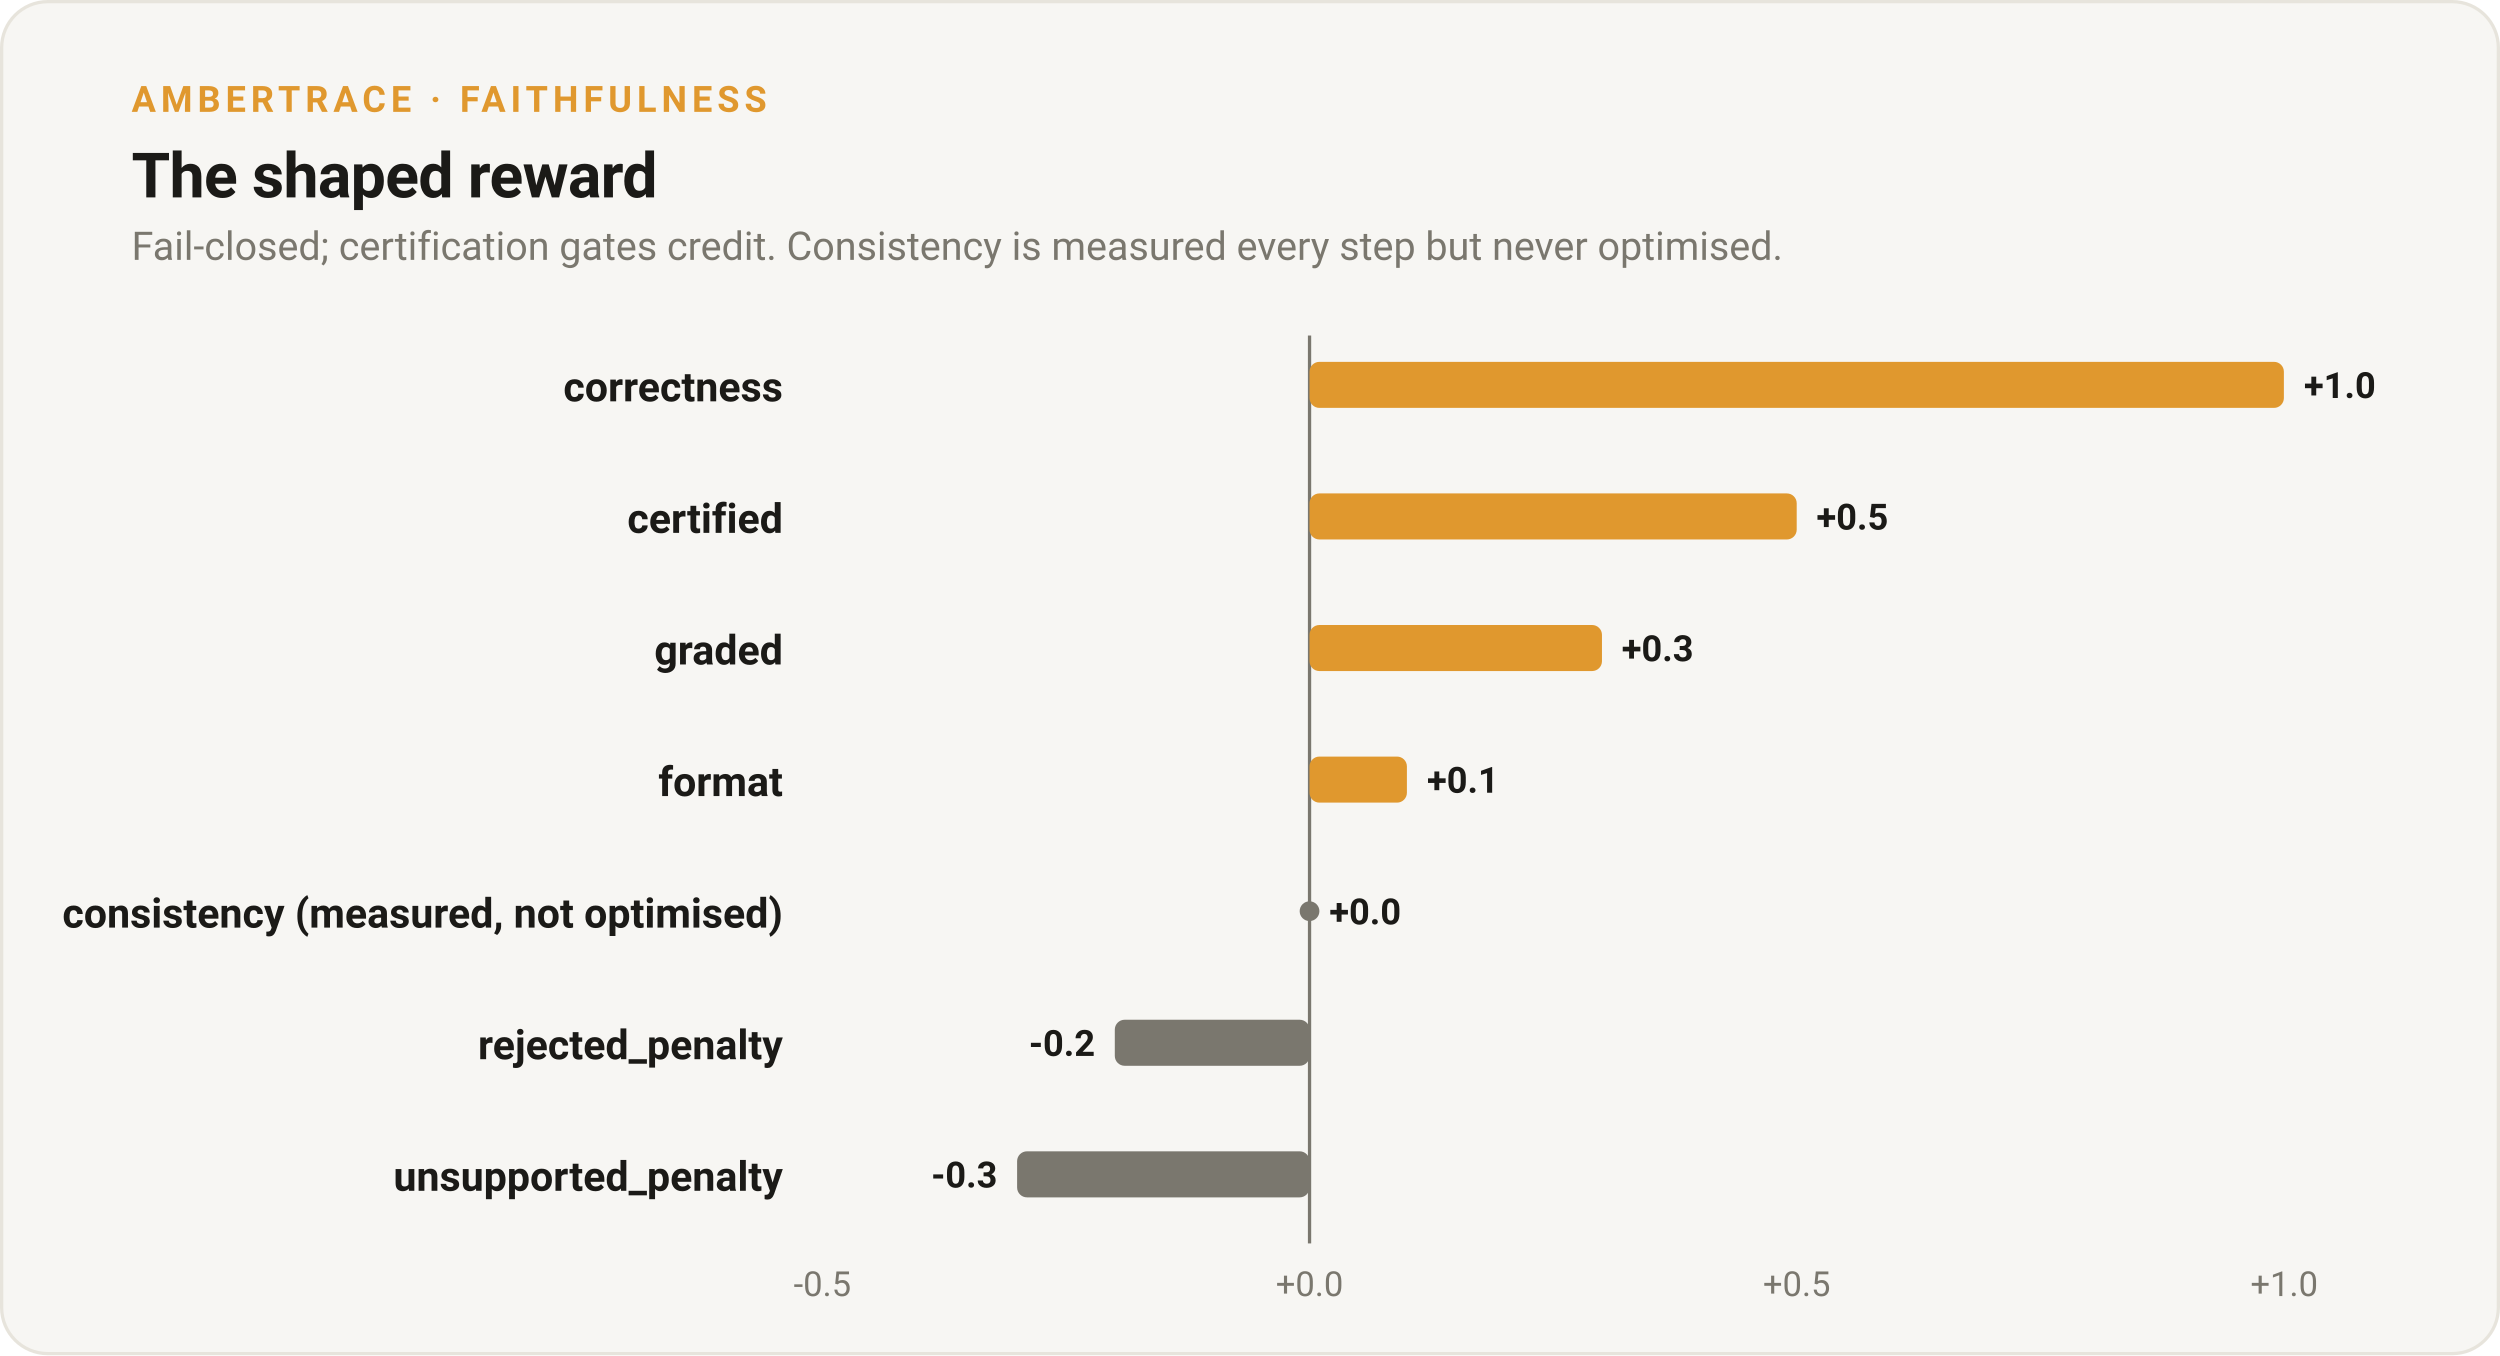
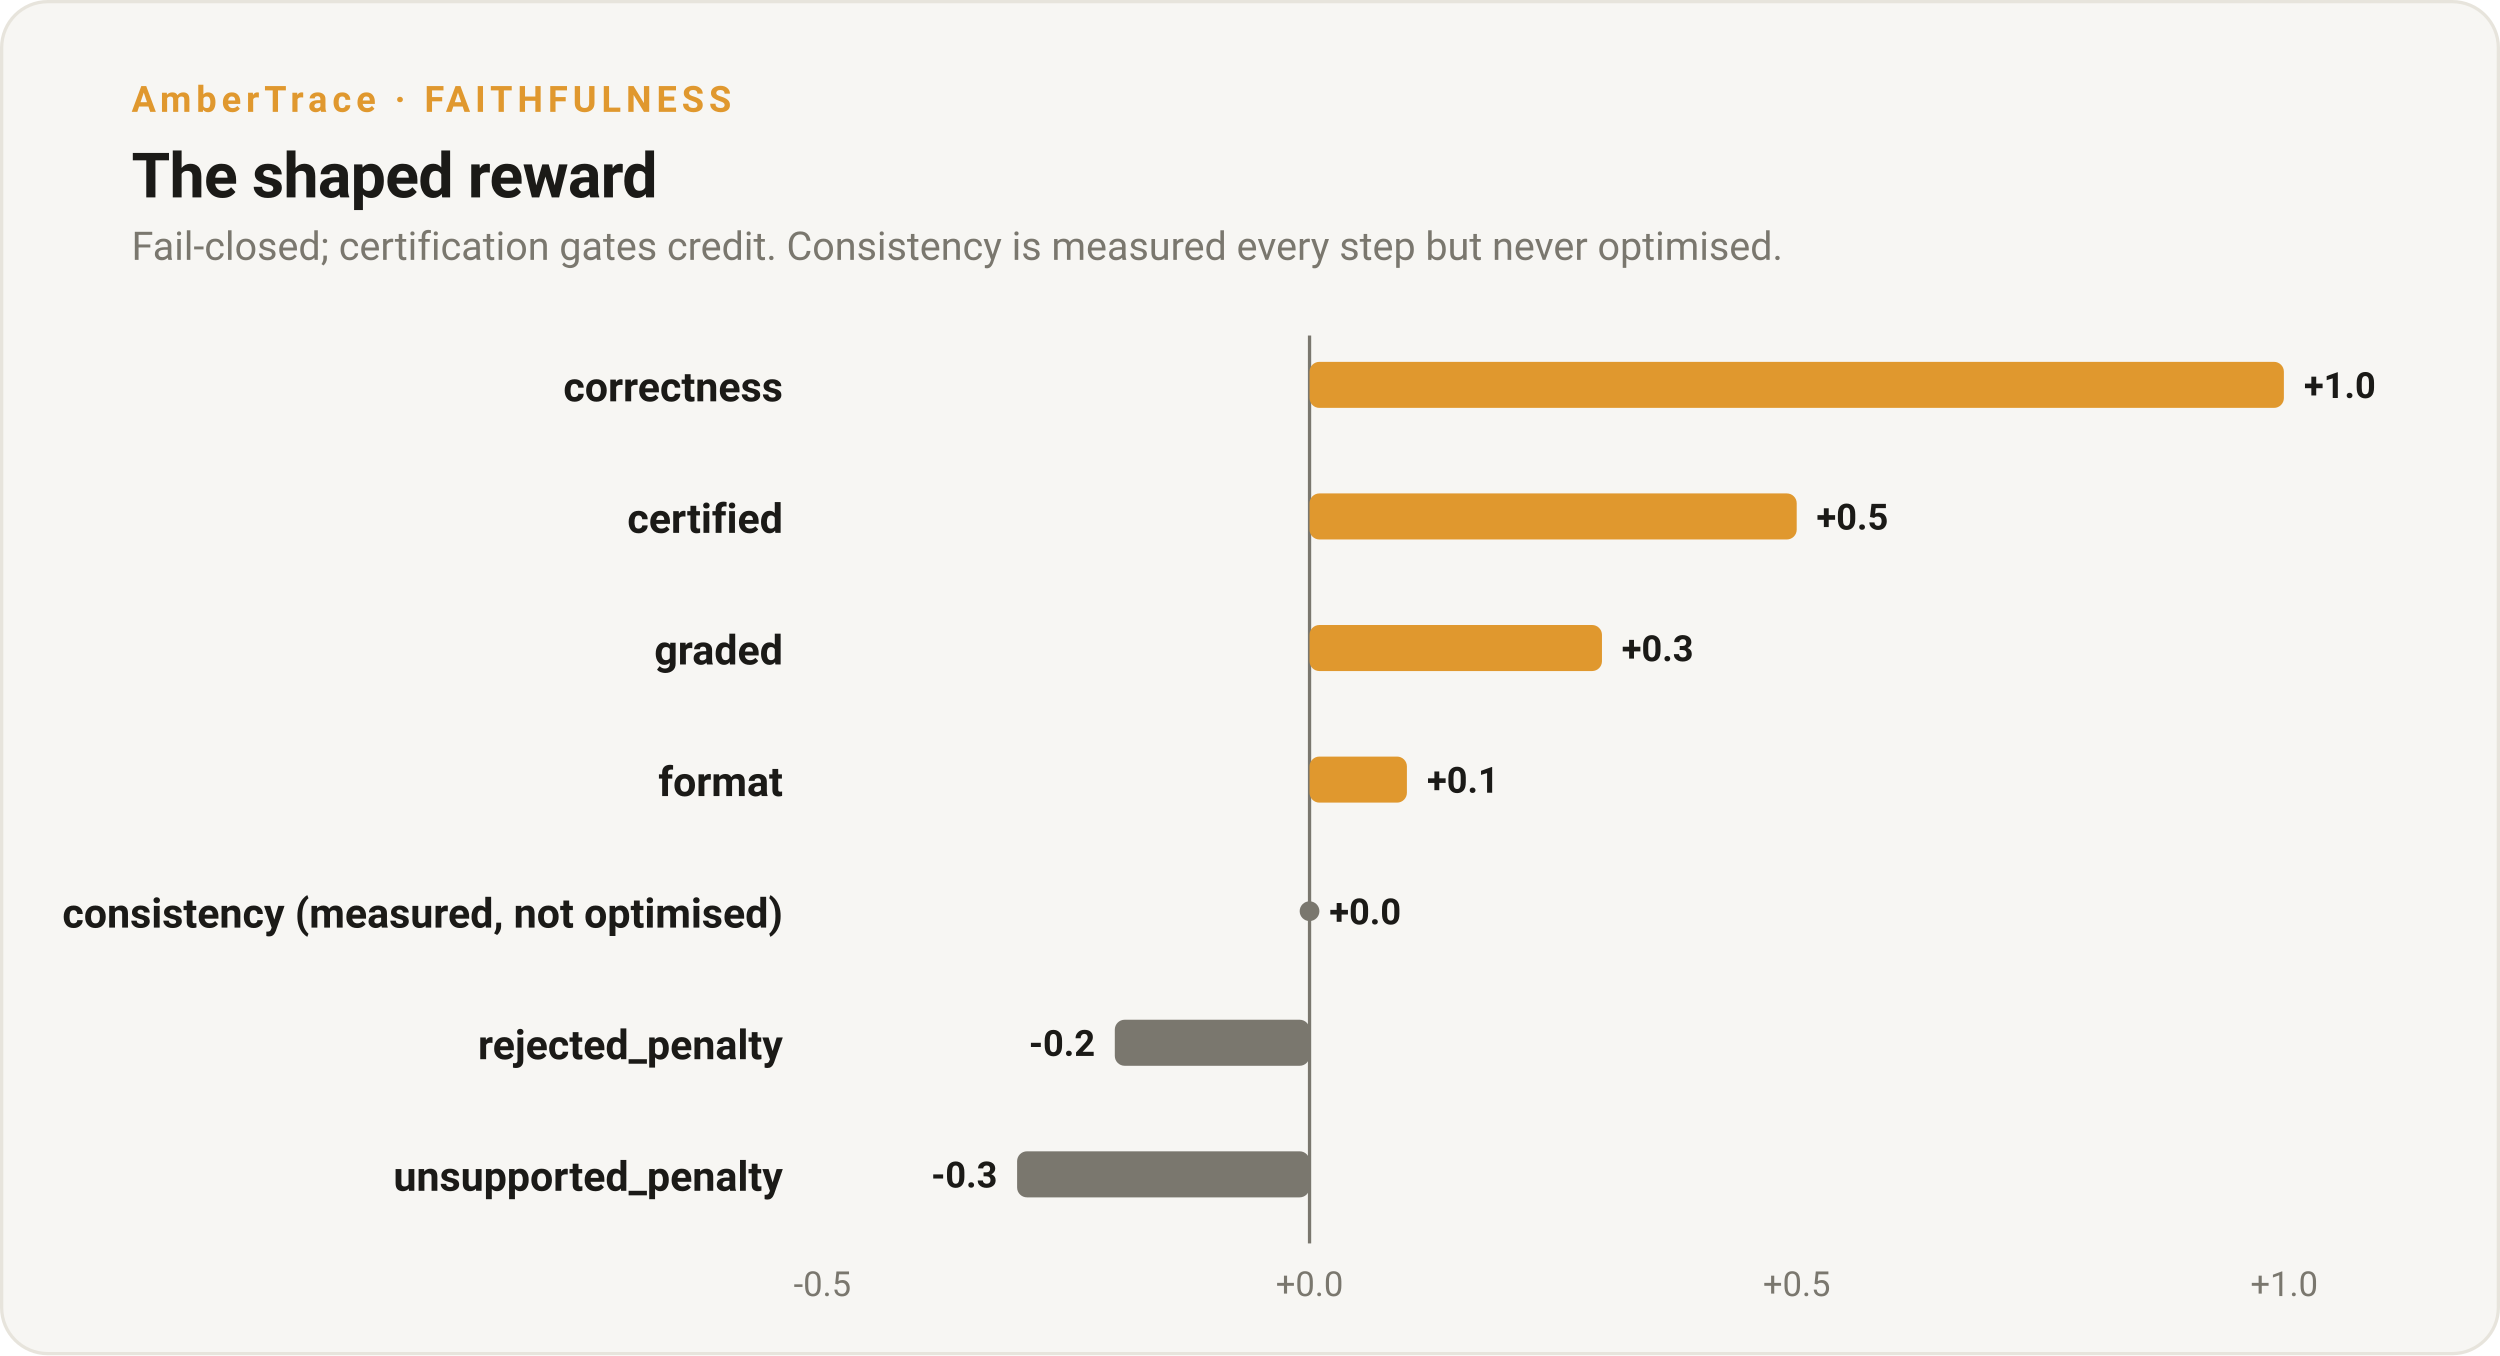
<svg xmlns="http://www.w3.org/2000/svg" viewBox="0 0 760 412" width="760" height="412" font-family="ui-sans-serif, system-ui, -apple-system, Segoe UI, Roboto, Helvetica, Arial, sans-serif">
  <style>.ti{fill:#1B1A17;font-size:19px;font-weight:700;letter-spacing:-0.2px;}.sub{fill:#7A776E;font-size:12px;}.eb{fill:#E0982E;font-size:11px;font-weight:700;letter-spacing:1.5px;}.pt{fill:#1B1A17;font-size:12.5px;font-weight:600;}.tk{fill:#7A776E;font-size:10.5px;font-variant-numeric:tabular-nums;}.vl{fill:#1B1A17;font-size:11px;font-weight:700;font-variant-numeric:tabular-nums;}.ax{fill:#7A776E;font-size:11px;font-variant-numeric:tabular-nums;}.an{fill:#7A776E;font-size:10px;}.bx1{fill:#1B1A17;font-size:12px;font-weight:600;}.bx2{fill:#7A776E;font-size:10.5px;}.bxi{fill:#1B1A17;font-size:10.5px;}</style>
  <rect x="0.5" y="0.5" width="759" height="411" rx="14" fill="#F7F6F3" stroke="#E7E4DC" />
-   <text x="40" y="34" class="eb">AMBERTRACE · FAITHFULNESS</text>
+   <text x="40" y="34" class="eb">AmberTrace · FAITHFULNESS</text>
  <text x="40" y="60" class="ti">The shaped reward</text>
  <text x="40" y="79" class="sub">Fail-closed; certification gates credit. Consistency is measured every step but never optimised.</text>
  <line x1="398.1" y1="102" x2="398.1" y2="378.0" stroke="#7A776E" stroke-width="1" />
  <text x="238" y="122.0" text-anchor="end" class="pt">correctness</text>
  <rect x="398.1" y="110.0" width="296.2" height="14" rx="3" fill="#E0982E" />
  <text x="700.4" y="121.0" text-anchor="start" class="vl">+1.0</text>
  <text x="238" y="162.0" text-anchor="end" class="pt">certified</text>
  <rect x="398.1" y="150.0" width="148.1" height="14" rx="3" fill="#E0982E" />
  <text x="552.2" y="161.0" text-anchor="start" class="vl">+0.5</text>
  <text x="238" y="202.0" text-anchor="end" class="pt">graded</text>
  <rect x="398.1" y="190.0" width="88.9" height="14" rx="3" fill="#E0982E" />
  <text x="493.0" y="201.0" text-anchor="start" class="vl">+0.3</text>
  <text x="238" y="242.0" text-anchor="end" class="pt">format</text>
  <rect x="398.1" y="230.0" width="29.6" height="14" rx="3" fill="#E0982E" />
  <text x="433.8" y="241.0" text-anchor="start" class="vl">+0.1</text>
  <text x="238" y="282.0" text-anchor="end" class="pt">consistency (measured, not optimised)</text>
  <circle cx="398.1" cy="277.0" r="3" fill="#7A776E" />
  <text x="404.1" y="281.0" text-anchor="start" class="vl">+0.0</text>
  <text x="238" y="322.0" text-anchor="end" class="pt">rejected_penalty</text>
  <rect x="338.9" y="310.0" width="59.2" height="14" rx="3" fill="#7A776E" />
  <text x="332.9" y="321.0" text-anchor="end" class="vl">-0.2</text>
  <text x="238" y="362.0" text-anchor="end" class="pt">unsupported_penalty</text>
  <rect x="309.2" y="350.0" width="88.9" height="14" rx="3" fill="#7A776E" />
  <text x="303.2" y="361.0" text-anchor="end" class="vl">-0.3</text>
  <text x="250.0" y="394.0" text-anchor="middle" class="tk">-0.5</text>
  <text x="398.1" y="394.0" text-anchor="middle" class="tk">+0.0</text>
  <text x="546.2" y="394.0" text-anchor="middle" class="tk">+0.5</text>
  <text x="694.4" y="394.0" text-anchor="middle" class="tk">+1.0</text>
</svg>
